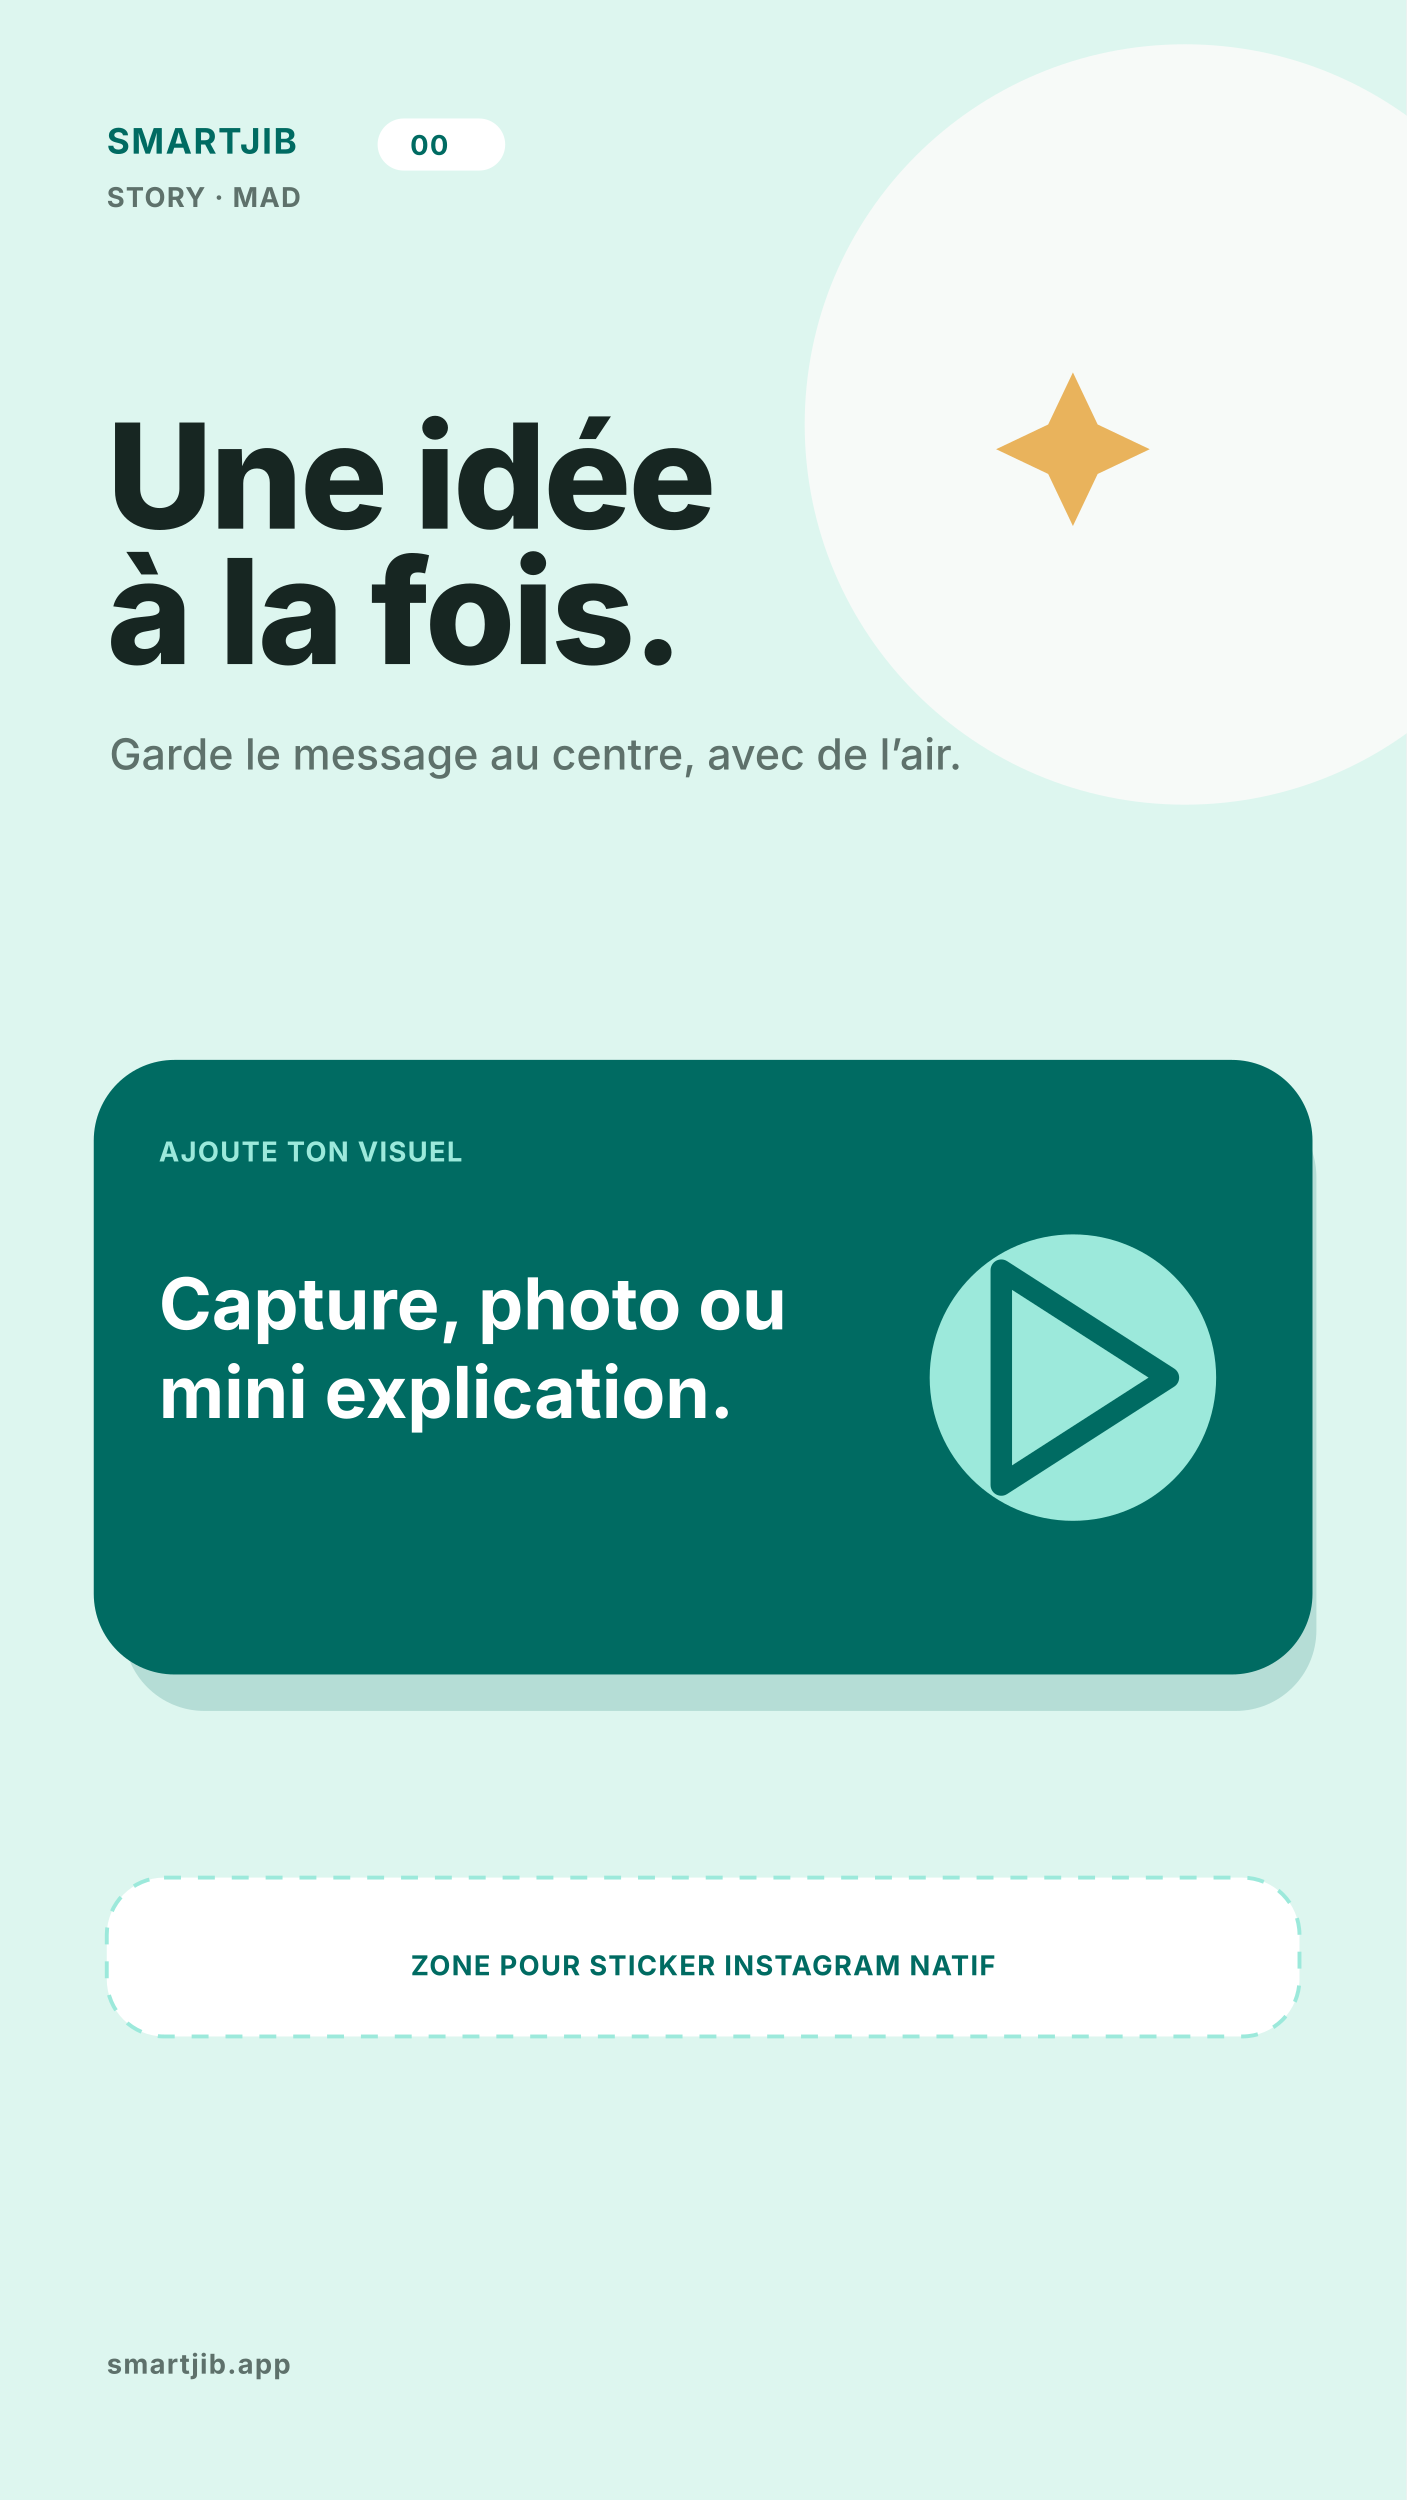
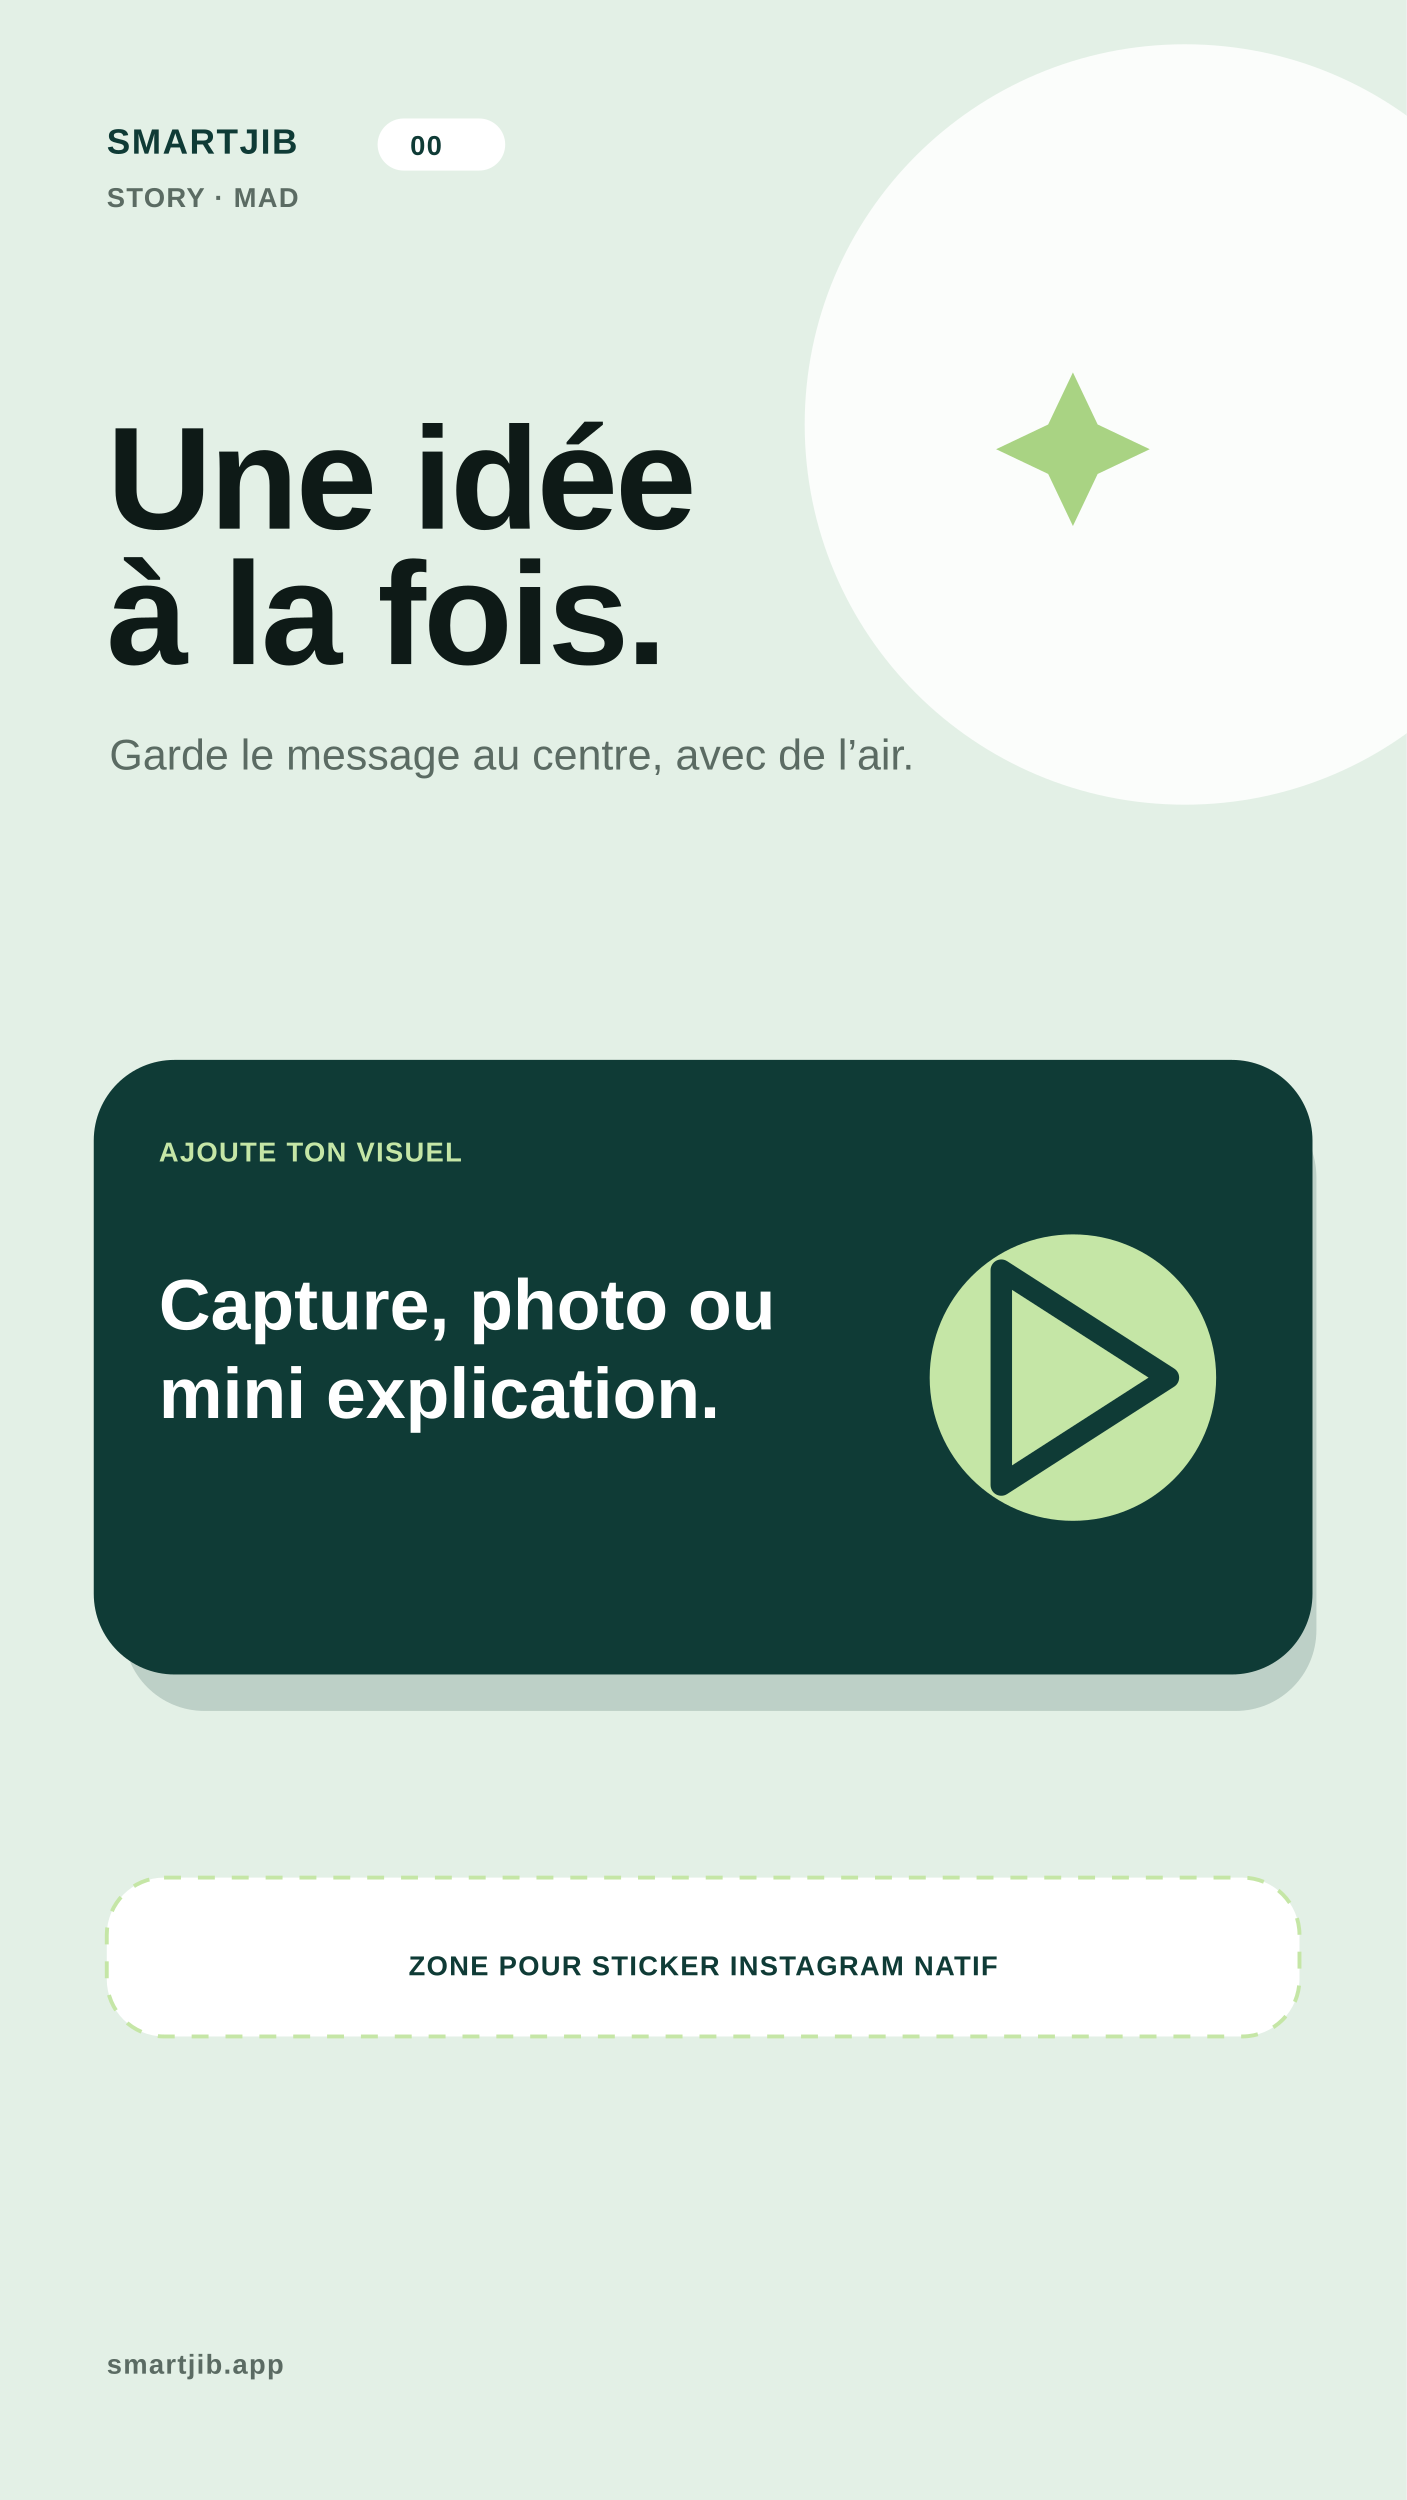
<svg xmlns="http://www.w3.org/2000/svg" width="1080" height="1920" viewBox="0 0 1080 1920" role="img" aria-labelledby="title desc">
  <style>
-     .latin { font-family: Inter, "Inter Variable", Arial, sans-serif; }
+     .latin { font-family: "Plus Jakarta Sans", "Plus Jakarta Sans Variable", Arial, sans-serif; }
    .arabic { font-family: "IBM Plex Sans Arabic", Cairo, "Noto Sans Arabic", sans-serif; }
    .eyebrow { font-size: 27px; font-weight: 700; letter-spacing: 1.2px; }
-     .latin-display { font-family: "Plus Jakarta Sans", "Plus Jakarta Sans ExtraBold", Inter, Arial, sans-serif; }
+     .latin-display { font-family: "Plus Jakarta Sans", "Plus Jakarta Sans ExtraBold", "Plus Jakarta Sans", Arial, sans-serif; }
    .arabic-display { font-family: "Cairo ExtraBold", Cairo, "Noto Sans Arabic", sans-serif; }
    .headline { font-size: 112px; font-weight: 800; letter-spacing: -2px; }
    .body { font-size: 33px; font-weight: 520; }
    .label { font-size: 21px; font-weight: 700; letter-spacing: 1px; }
  </style>
-   <rect width="1080" height="1920" fill="#DDF6EF" />
-   <circle cx="910" cy="326" r="292" fill="#F7FAF8" />
-   <path d="M 824 286 L 843 326 L 883 345 L 843 364 L 824 404 L 805 364 L 765 345 L 805 326 Z" fill="#E9B35C" />
-   <text x="82" y="118" fill="#006B62" class="latin eyebrow">SMARTJIB</text>
+   <rect width="1080" height="1920" fill="#E3F0E6" />
+   <circle cx="910" cy="326" r="292" fill="#FBFDFB" />
+   <path d="M 824 286 L 843 326 L 883 345 L 843 364 L 824 404 L 805 364 L 765 345 L 805 326 Z" fill="#A9D383" />
+   <text x="82" y="118" fill="#0F3B36" class="latin eyebrow">SMARTJIB</text>
  <rect x="290" y="91" width="98" height="40" rx="20" fill="#FFFFFF" />
-   <text x="315" y="119" fill="#006B62" class="latin label">00</text>
-   <text x="82" y="159" fill="#5E716B" class="latin label">STORY · MAD</text>
-   <text x="82" y="406" fill="#172622" class="latin-display headline">Une idée</text>
-   <text x="82" y="510" fill="#172622" class="latin-display headline">à la fois.</text>
-   <text x="84" y="591" fill="#5E716B" class="latin body">Garde le message au centre, avec de l’air.</text>
-   <rect x="82" y="828" width="916" height="472" rx="62" fill="#006B62" transform="translate(13 14)" opacity=".18" />
-   <rect x="72" y="814" width="936" height="472" rx="62" fill="#006B62" />
-   <text x="122" y="892" fill="#9CE9DB" class="latin label">AJOUTE TON VISUEL</text>
+   <text x="315" y="119" fill="#0F3B36" class="latin label">00</text>
+   <text x="82" y="159" fill="#5B6B63" class="latin label">STORY · MAD</text>
+   <text x="82" y="406" fill="#0E1A17" class="latin-display headline">Une idée</text>
+   <text x="82" y="510" fill="#0E1A17" class="latin-display headline">à la fois.</text>
+   <text x="84" y="591" fill="#5B6B63" class="latin body">Garde le message au centre, avec de l’air.</text>
+   <rect x="82" y="828" width="916" height="472" rx="62" fill="#0F3B36" transform="translate(13 14)" opacity=".18" />
+   <rect x="72" y="814" width="936" height="472" rx="62" fill="#0F3B36" />
+   <text x="122" y="892" fill="#C5E6A6" class="latin label">AJOUTE TON VISUEL</text>
  <text x="122" y="1021" fill="#FFFFFF" class="latin body" style="font-size:55px;font-weight:700">Capture, photo ou</text>
  <text x="122" y="1089" fill="#FFFFFF" class="latin body" style="font-size:55px;font-weight:700">mini explication.</text>
-   <circle cx="824" cy="1058" r="110" fill="#9CE9DB" />
-   <svg x="714" y="948" width="220" height="220" viewBox="0 0 24 24" fill="none" stroke="#006B62" stroke-width="1.8" stroke-linecap="round" stroke-linejoin="round" aria-label="Play icon" role="img">
+   <circle cx="824" cy="1058" r="110" fill="#C5E6A6" />
+   <svg x="714" y="948" width="220" height="220" viewBox="0 0 24 24" fill="none" stroke="#0F3B36" stroke-width="1.8" stroke-linecap="round" stroke-linejoin="round" aria-label="Play icon" role="img">
    <polygon points="6 3 20 12 6 21 6 3" />
  </svg>
-   <rect x="82" y="1442" width="916" height="122" rx="44" fill="#FFFFFF" stroke="#9CE9DB" stroke-width="3" stroke-dasharray="13 13" />
-   <text x="540" y="1517" text-anchor="middle" fill="#006B62" class="latin label">ZONE POUR STICKER INSTAGRAM NATIF</text>
-   <text x="82" y="1823" fill="#5E716B" class="latin label">smartjib.app</text>
+   <rect x="82" y="1442" width="916" height="122" rx="44" fill="#FFFFFF" stroke="#C5E6A6" stroke-width="3" stroke-dasharray="13 13" />
+   <text x="540" y="1517" text-anchor="middle" fill="#0F3B36" class="latin label">ZONE POUR STICKER INSTAGRAM NATIF</text>
+   <text x="82" y="1823" fill="#5B6B63" class="latin label">smartjib.app</text>
</svg>
